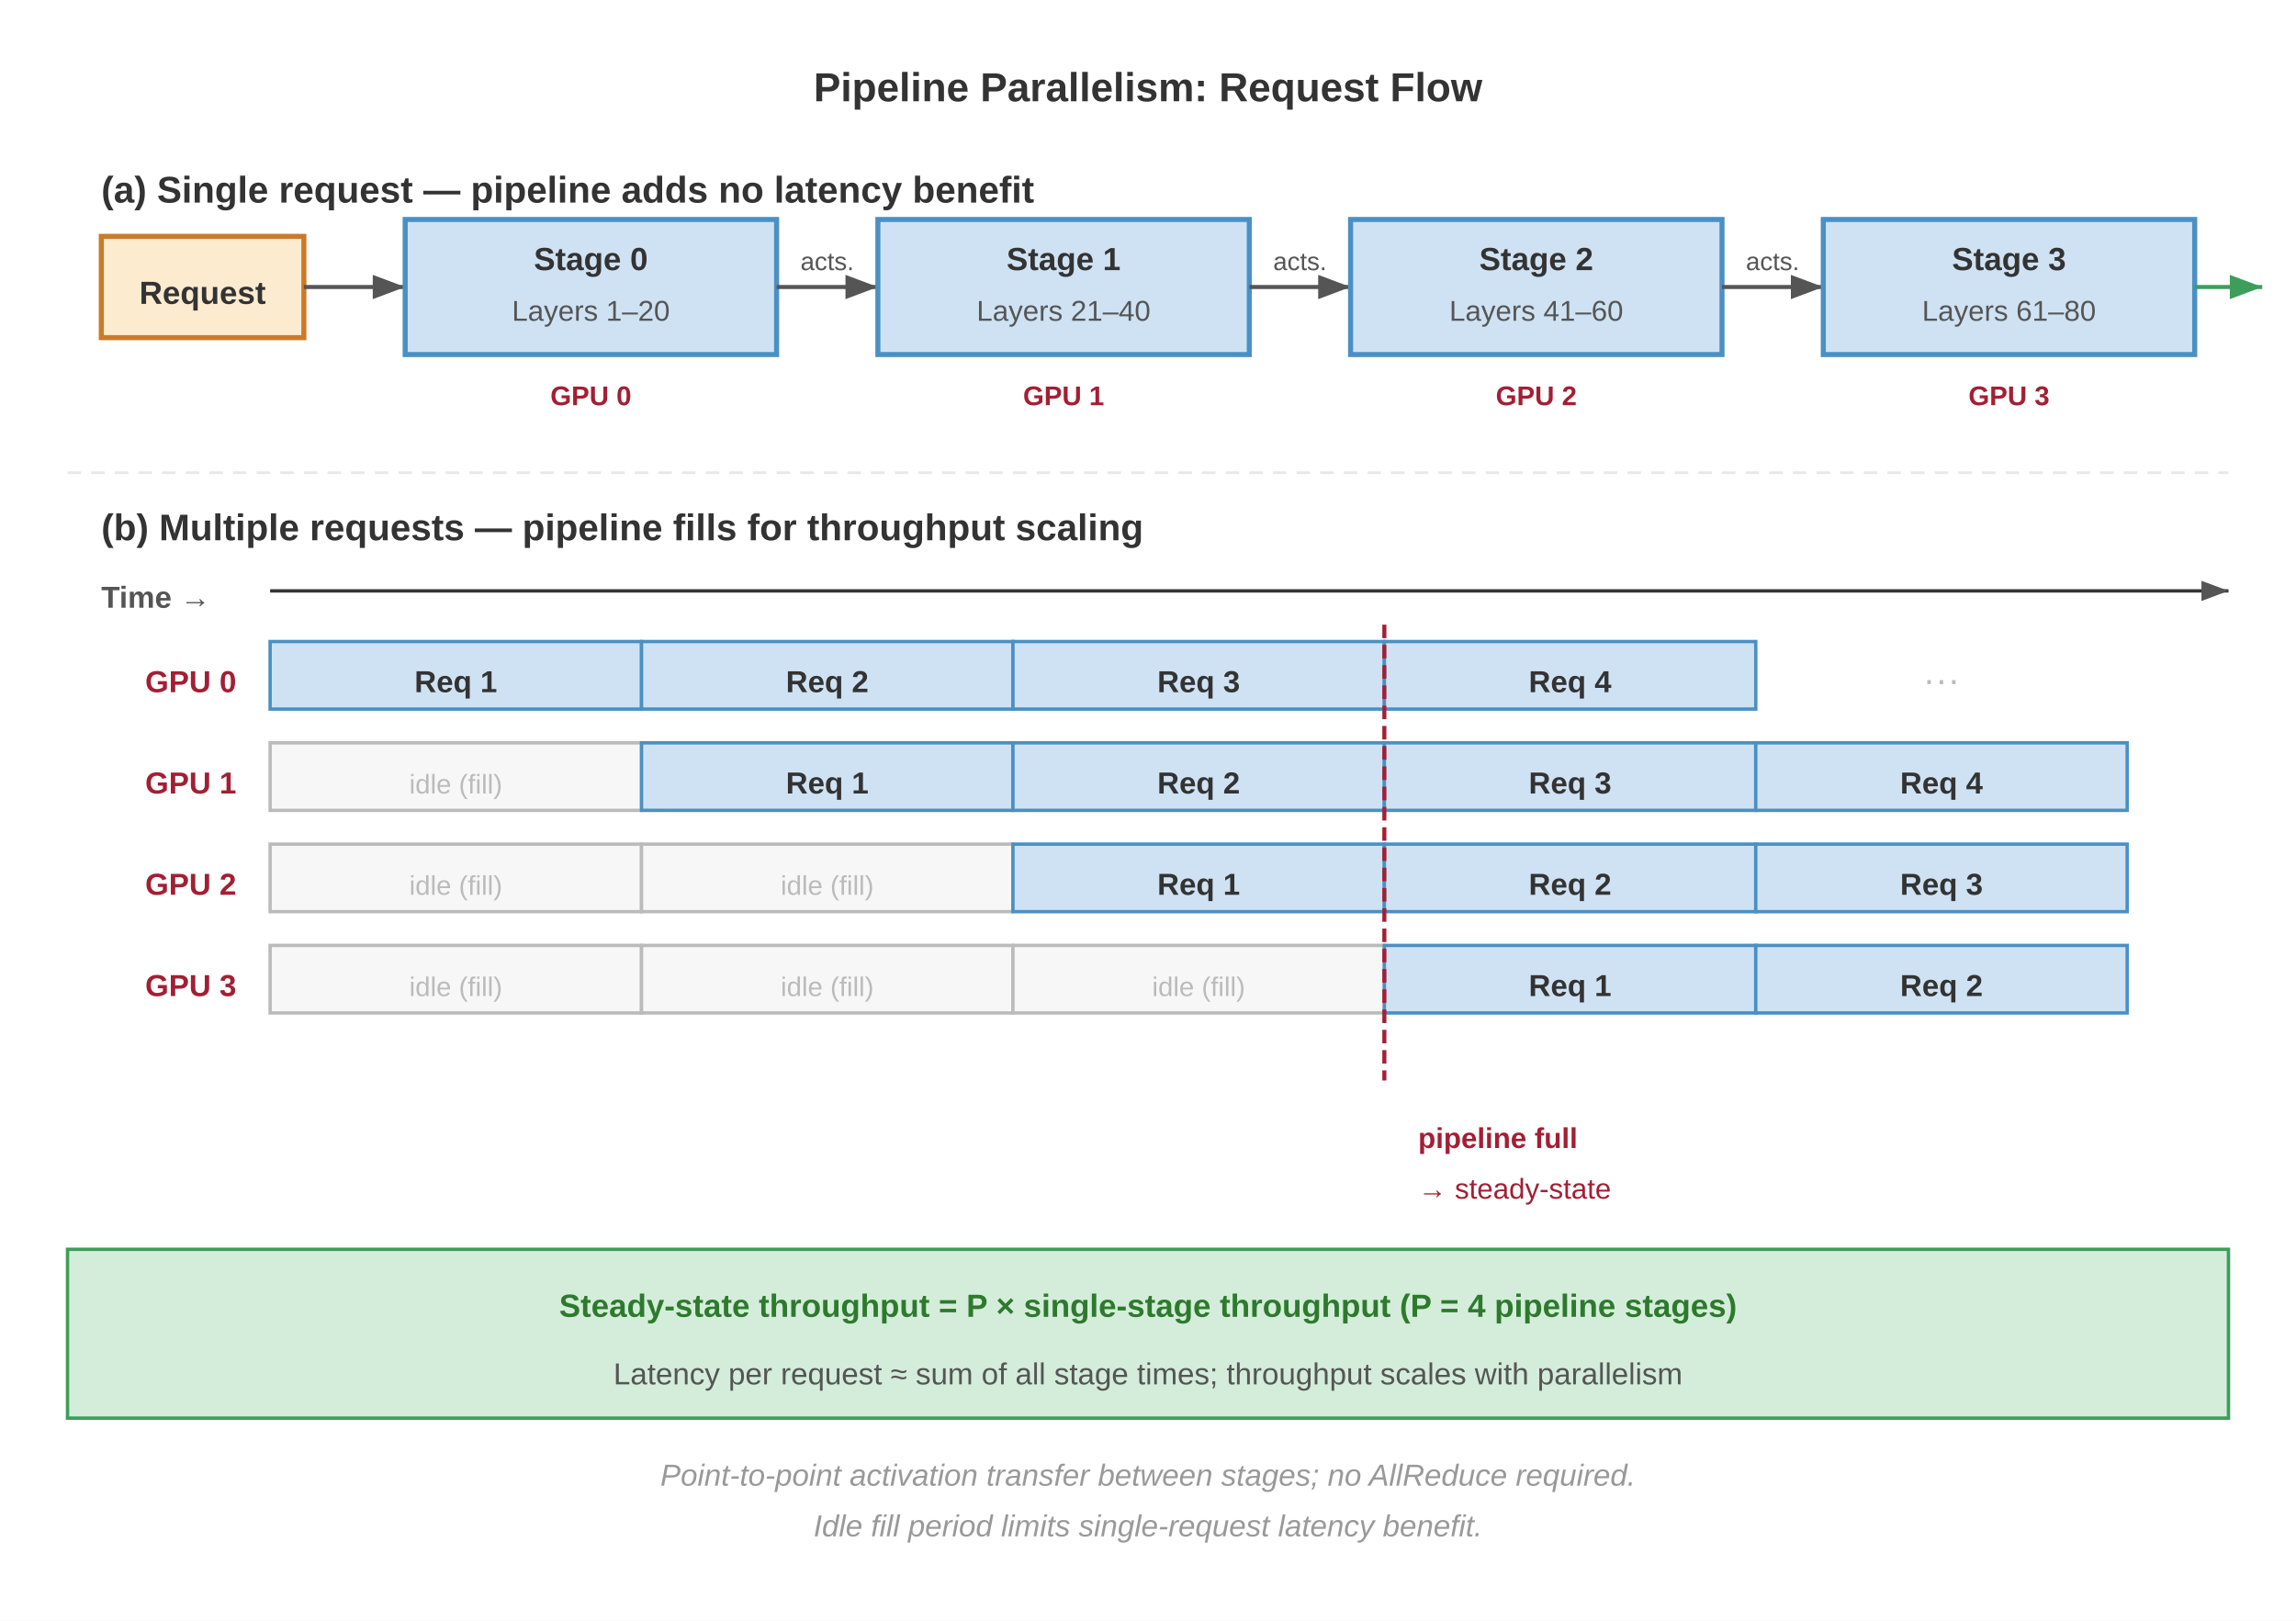
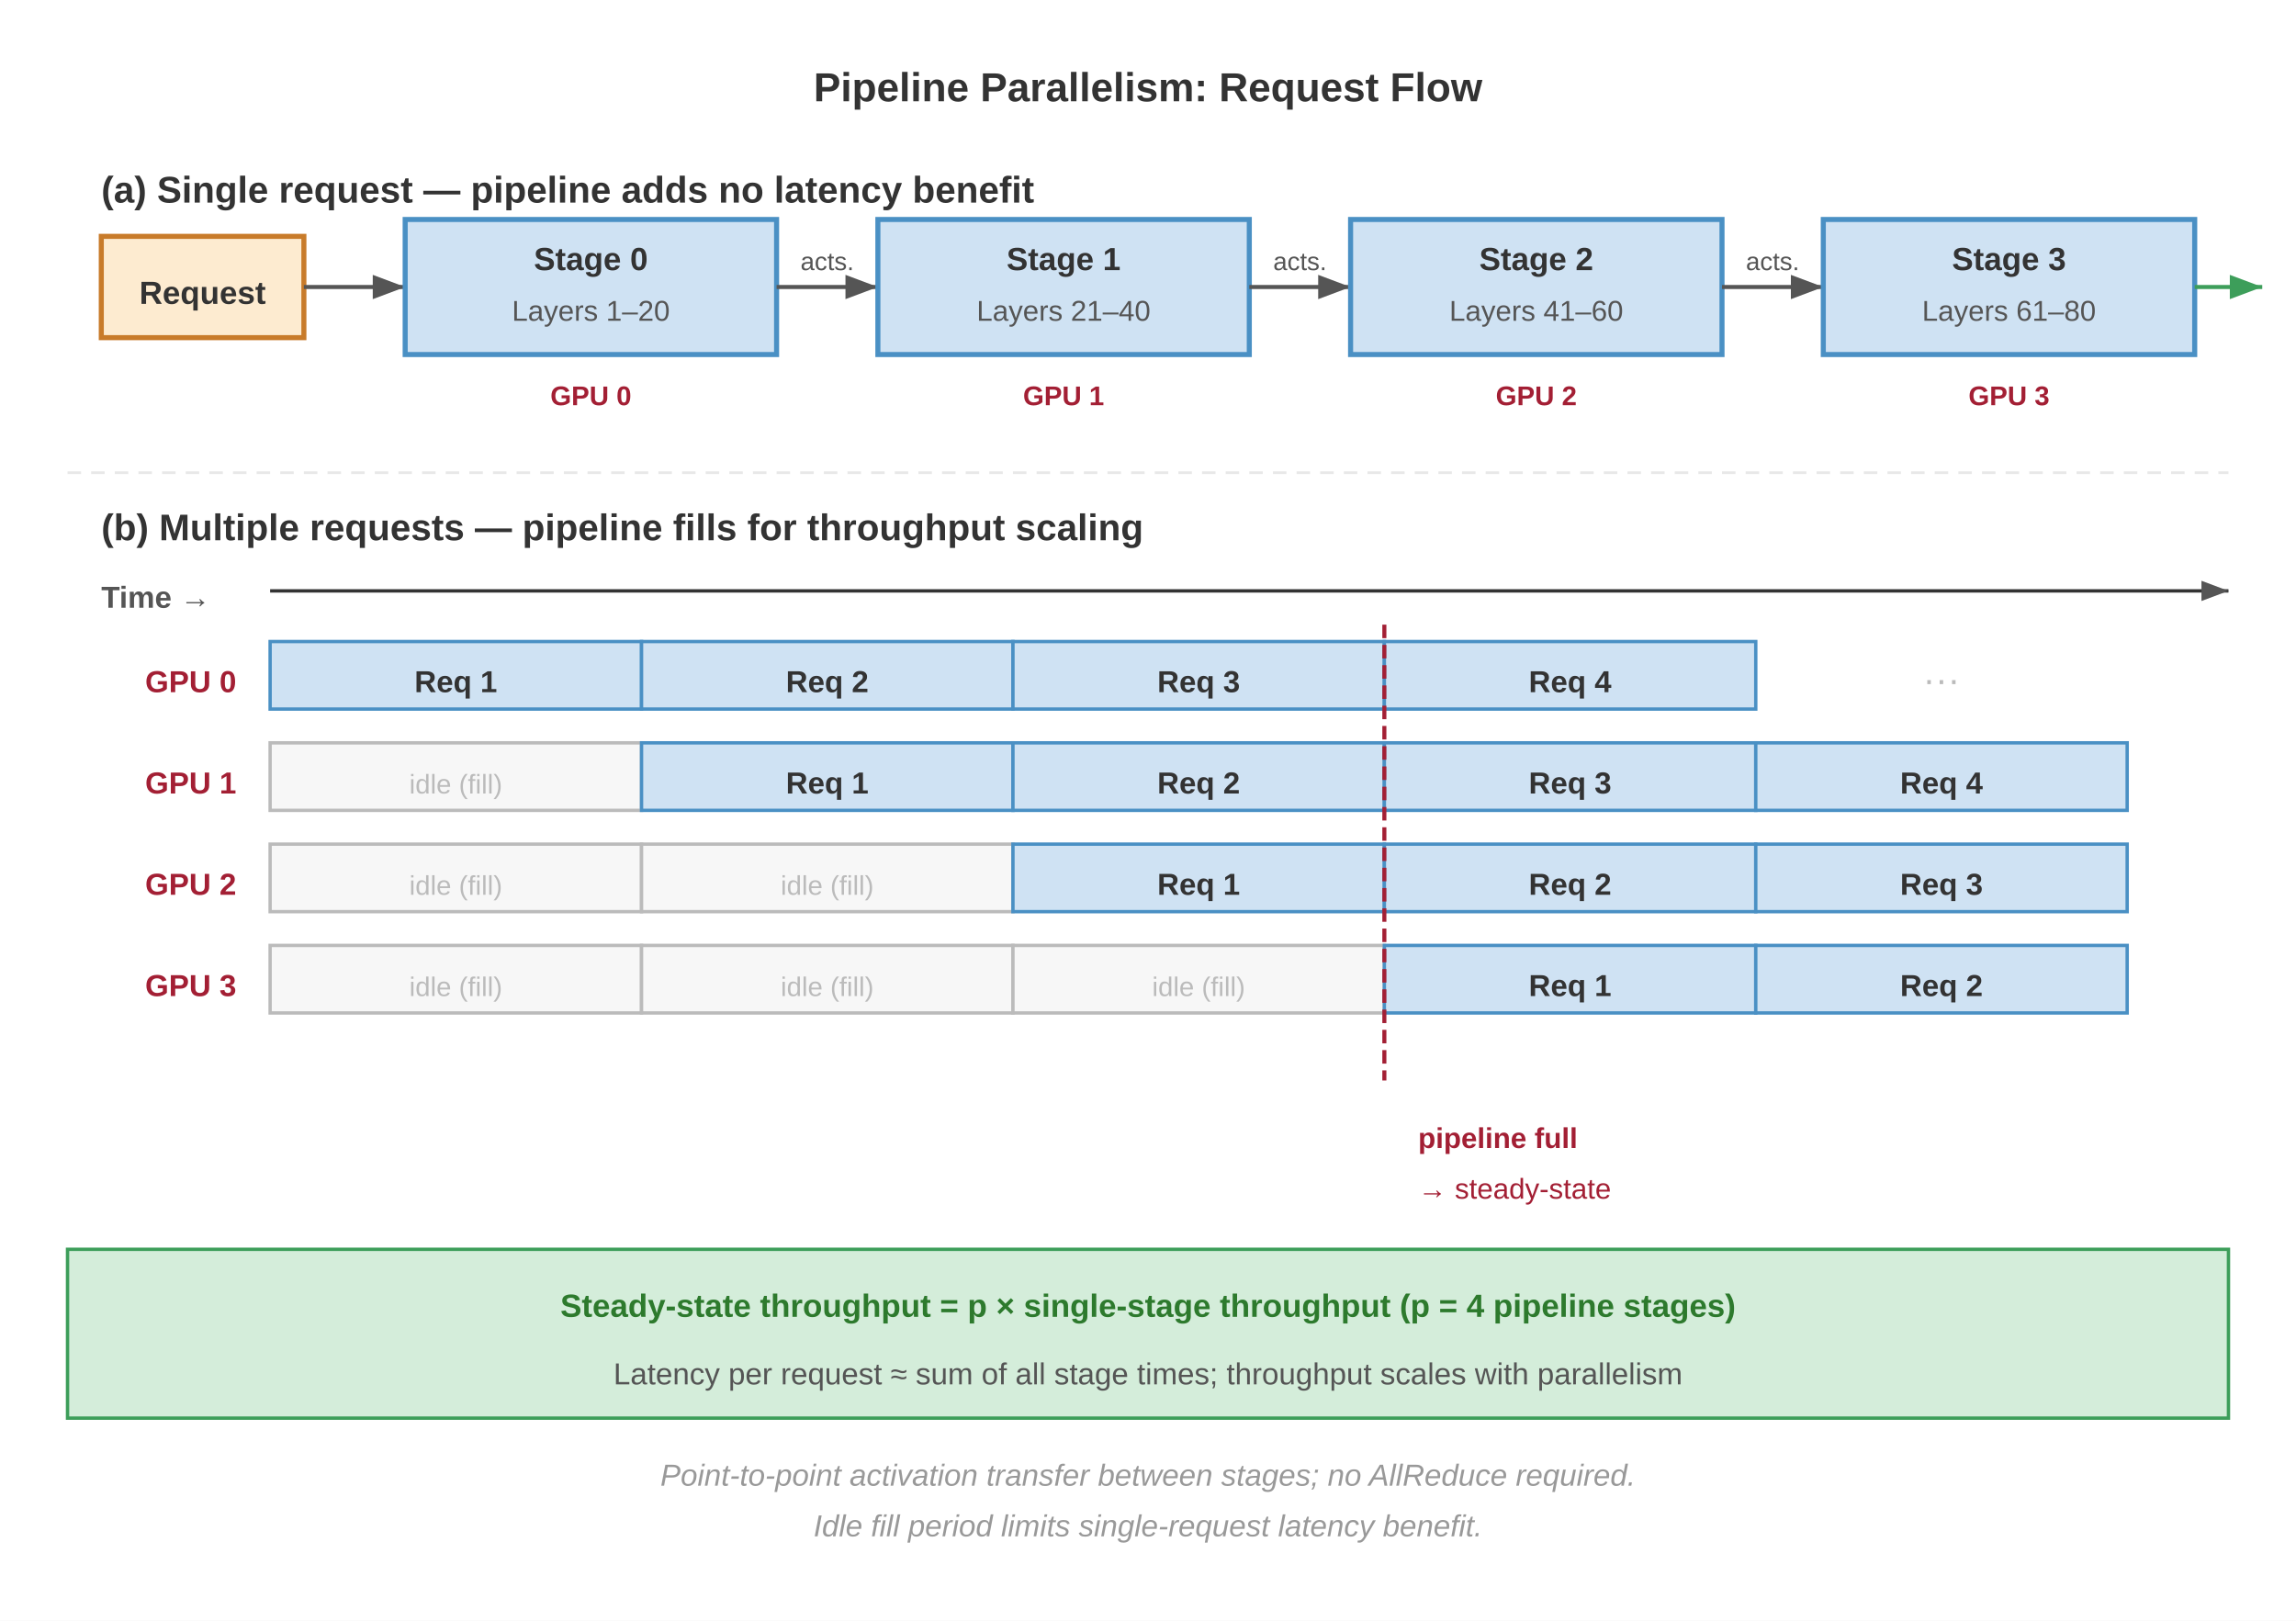
<svg xmlns="http://www.w3.org/2000/svg" font-family="Arial, Helvetica, sans-serif" viewBox="0 0 680 480">
  <defs>
    <marker id="arrow" markerWidth="8" markerHeight="6" refX="8" refY="3" orient="auto">
      <path d="M0,0 L8,3 L0,6 Z" fill="#555" />
    </marker>
    <marker id="arrow-green" markerWidth="8" markerHeight="6" refX="8" refY="3" orient="auto">
      <path d="M0,0 L8,3 L0,6 Z" fill="#3d9e5a" />
    </marker>
  </defs>
  <rect width="680" height="480" fill="#fff" />
  <text x="340" y="30" text-anchor="middle" font-size="12" font-weight="700" fill="#333">Pipeline Parallelism: Request Flow</text>
  <text x="30" y="60" font-size="11" font-weight="700" fill="#333">(a) Single request — pipeline adds no latency benefit</text>
  <rect x="30" y="70" width="60" height="30" fill="#fdebd0" stroke="#c87b2a" stroke-width="1.5" />
  <text x="60" y="90" text-anchor="middle" font-size="9.5" font-weight="700" fill="#333">Request</text>
  <line x1="90" y1="85" x2="120" y2="85" stroke="#555" stroke-width="1.2" marker-end="url(#arrow)" />
  <rect x="120" y="65" width="110" height="40" fill="#cfe2f3" stroke="#4a90c4" stroke-width="1.5" />
  <text x="175" y="80" text-anchor="middle" font-size="9.5" font-weight="700" fill="#333">Stage 0</text>
  <text x="175" y="95" text-anchor="middle" font-size="8.5" fill="#555">Layers 1–20</text>
  <line x1="230" y1="85" x2="260" y2="85" stroke="#555" stroke-width="1.2" marker-end="url(#arrow)" />
  <text x="245" y="80" text-anchor="middle" font-size="7.5" fill="#555">acts.</text>
  <rect x="260" y="65" width="110" height="40" fill="#cfe2f3" stroke="#4a90c4" stroke-width="1.5" />
  <text x="315" y="80" text-anchor="middle" font-size="9.5" font-weight="700" fill="#333">Stage 1</text>
  <text x="315" y="95" text-anchor="middle" font-size="8.5" fill="#555">Layers 21–40</text>
  <line x1="370" y1="85" x2="400" y2="85" stroke="#555" stroke-width="1.2" marker-end="url(#arrow)" />
  <text x="385" y="80" text-anchor="middle" font-size="7.5" fill="#555">acts.</text>
  <rect x="400" y="65" width="110" height="40" fill="#cfe2f3" stroke="#4a90c4" stroke-width="1.5" />
  <text x="455" y="80" text-anchor="middle" font-size="9.5" font-weight="700" fill="#333">Stage 2</text>
  <text x="455" y="95" text-anchor="middle" font-size="8.5" fill="#555">Layers 41–60</text>
  <line x1="510" y1="85" x2="540" y2="85" stroke="#555" stroke-width="1.2" marker-end="url(#arrow)" />
  <text x="525" y="80" text-anchor="middle" font-size="7.5" fill="#555">acts.</text>
  <rect x="540" y="65" width="110" height="40" fill="#cfe2f3" stroke="#4a90c4" stroke-width="1.5" />
  <text x="595" y="80" text-anchor="middle" font-size="9.5" font-weight="700" fill="#333">Stage 3</text>
  <text x="595" y="95" text-anchor="middle" font-size="8.5" fill="#555">Layers 61–80</text>
  <line x1="650" y1="85" x2="670" y2="85" stroke="#3d9e5a" stroke-width="1.2" marker-end="url(#arrow-green)" />
  <text x="175" y="120" text-anchor="middle" font-size="8" fill="#a31f34" font-weight="700">GPU 0</text>
  <text x="315" y="120" text-anchor="middle" font-size="8" fill="#a31f34" font-weight="700">GPU 1</text>
  <text x="455" y="120" text-anchor="middle" font-size="8" fill="#a31f34" font-weight="700">GPU 2</text>
  <text x="595" y="120" text-anchor="middle" font-size="8" fill="#a31f34" font-weight="700">GPU 3</text>
  <line x1="20" y1="140" x2="660" y2="140" stroke="#e8e8e8" stroke-width="0.8" stroke-dasharray="4,3" />
  <text x="30" y="160" font-size="11" font-weight="700" fill="#333">(b) Multiple requests — pipeline fills for throughput scaling</text>
  <text x="30" y="180" font-size="9" font-weight="700" fill="#555">Time →</text>
  <line x1="80" y1="175" x2="660" y2="175" stroke="#333" stroke-width="1" marker-end="url(#arrow)" />
  <text x="70" y="205" text-anchor="end" font-size="9" font-weight="700" fill="#a31f34">GPU 0</text>
  <text x="70" y="235" text-anchor="end" font-size="9" font-weight="700" fill="#a31f34">GPU 1</text>
  <text x="70" y="265" text-anchor="end" font-size="9" font-weight="700" fill="#a31f34">GPU 2</text>
  <text x="70" y="295" text-anchor="end" font-size="9" font-weight="700" fill="#a31f34">GPU 3</text>
  <rect x="80" y="190" width="110" height="20" fill="#cfe2f3" stroke="#4a90c4" stroke-width="1" />
  <text x="135" y="205" text-anchor="middle" font-size="9" font-weight="600" fill="#333">Req 1</text>
  <rect x="190" y="190" width="110" height="20" fill="#cfe2f3" stroke="#4a90c4" stroke-width="1" />
  <text x="245" y="205" text-anchor="middle" font-size="9" font-weight="600" fill="#333">Req 2</text>
  <rect x="300" y="190" width="110" height="20" fill="#cfe2f3" stroke="#4a90c4" stroke-width="1" />
  <text x="355" y="205" text-anchor="middle" font-size="9" font-weight="600" fill="#333">Req 3</text>
  <rect x="410" y="190" width="110" height="20" fill="#cfe2f3" stroke="#4a90c4" stroke-width="1" />
  <text x="465" y="205" text-anchor="middle" font-size="9" font-weight="600" fill="#333">Req 4</text>
  <text x="575" y="205" text-anchor="middle" font-size="11" fill="#bbb">···</text>
  <rect x="80" y="220" width="110" height="20" fill="#f7f7f7" stroke="#bbb" stroke-width="1" />
  <text x="135" y="235" text-anchor="middle" font-size="8" fill="#bbb">idle (fill)</text>
  <rect x="190" y="220" width="110" height="20" fill="#cfe2f3" stroke="#4a90c4" stroke-width="1" />
  <text x="245" y="235" text-anchor="middle" font-size="9" font-weight="600" fill="#333">Req 1</text>
  <rect x="300" y="220" width="110" height="20" fill="#cfe2f3" stroke="#4a90c4" stroke-width="1" />
  <text x="355" y="235" text-anchor="middle" font-size="9" font-weight="600" fill="#333">Req 2</text>
  <rect x="410" y="220" width="110" height="20" fill="#cfe2f3" stroke="#4a90c4" stroke-width="1" />
  <text x="465" y="235" text-anchor="middle" font-size="9" font-weight="600" fill="#333">Req 3</text>
  <rect x="520" y="220" width="110" height="20" fill="#cfe2f3" stroke="#4a90c4" stroke-width="1" />
  <text x="575" y="235" text-anchor="middle" font-size="9" font-weight="600" fill="#333">Req 4</text>
  <rect x="80" y="250" width="110" height="20" fill="#f7f7f7" stroke="#bbb" stroke-width="1" />
  <text x="135" y="265" text-anchor="middle" font-size="8" fill="#bbb">idle (fill)</text>
  <rect x="190" y="250" width="110" height="20" fill="#f7f7f7" stroke="#bbb" stroke-width="1" />
  <text x="245" y="265" text-anchor="middle" font-size="8" fill="#bbb">idle (fill)</text>
  <rect x="300" y="250" width="110" height="20" fill="#cfe2f3" stroke="#4a90c4" stroke-width="1" />
  <text x="355" y="265" text-anchor="middle" font-size="9" font-weight="600" fill="#333">Req 1</text>
  <rect x="410" y="250" width="110" height="20" fill="#cfe2f3" stroke="#4a90c4" stroke-width="1" />
  <text x="465" y="265" text-anchor="middle" font-size="9" font-weight="600" fill="#333">Req 2</text>
  <rect x="520" y="250" width="110" height="20" fill="#cfe2f3" stroke="#4a90c4" stroke-width="1" />
  <text x="575" y="265" text-anchor="middle" font-size="9" font-weight="600" fill="#333">Req 3</text>
  <rect x="80" y="280" width="110" height="20" fill="#f7f7f7" stroke="#bbb" stroke-width="1" />
  <text x="135" y="295" text-anchor="middle" font-size="8" fill="#bbb">idle (fill)</text>
  <rect x="190" y="280" width="110" height="20" fill="#f7f7f7" stroke="#bbb" stroke-width="1" />
  <text x="245" y="295" text-anchor="middle" font-size="8" fill="#bbb">idle (fill)</text>
  <rect x="300" y="280" width="110" height="20" fill="#f7f7f7" stroke="#bbb" stroke-width="1" />
  <text x="355" y="295" text-anchor="middle" font-size="8" fill="#bbb">idle (fill)</text>
  <rect x="410" y="280" width="110" height="20" fill="#cfe2f3" stroke="#4a90c4" stroke-width="1" />
  <text x="465" y="295" text-anchor="middle" font-size="9" font-weight="600" fill="#333">Req 1</text>
  <rect x="520" y="280" width="110" height="20" fill="#cfe2f3" stroke="#4a90c4" stroke-width="1" />
  <text x="575" y="295" text-anchor="middle" font-size="9" font-weight="600" fill="#333">Req 2</text>
  <line x1="410" y1="185" x2="410" y2="320" stroke="#a31f34" stroke-width="1.2" stroke-dasharray="4,2" />
  <text x="420" y="340" font-size="8.5" fill="#a31f34" font-weight="700">pipeline full</text>
  <text x="420" y="355" font-size="8.5" fill="#a31f34">→ steady-state</text>
  <rect x="20" y="370" width="640" height="50" fill="#d4edda" stroke="#3d9e5a" stroke-width="1" />
-   <text x="340" y="390" text-anchor="middle" font-size="9.5" font-weight="700" fill="#2d7a2d">Steady-state throughput = P × single-stage throughput  (P = 4 pipeline stages)</text>
+   <text x="340" y="390" text-anchor="middle" font-size="9.5" font-weight="700" fill="#2d7a2d">Steady-state throughput = p × single-stage throughput  (p = 4 pipeline stages)</text>
  <text x="340" y="410" text-anchor="middle" font-size="9" fill="#555">Latency per request ≈ sum of all stage times; throughput scales with parallelism</text>
  <text x="340" y="440" text-anchor="middle" font-size="9" font-style="italic" fill="#999">Point-to-point activation transfer between stages; no AllReduce required.</text>
  <text x="340" y="455" text-anchor="middle" font-size="9" font-style="italic" fill="#999">Idle fill period limits single-request latency benefit.</text>
</svg>
